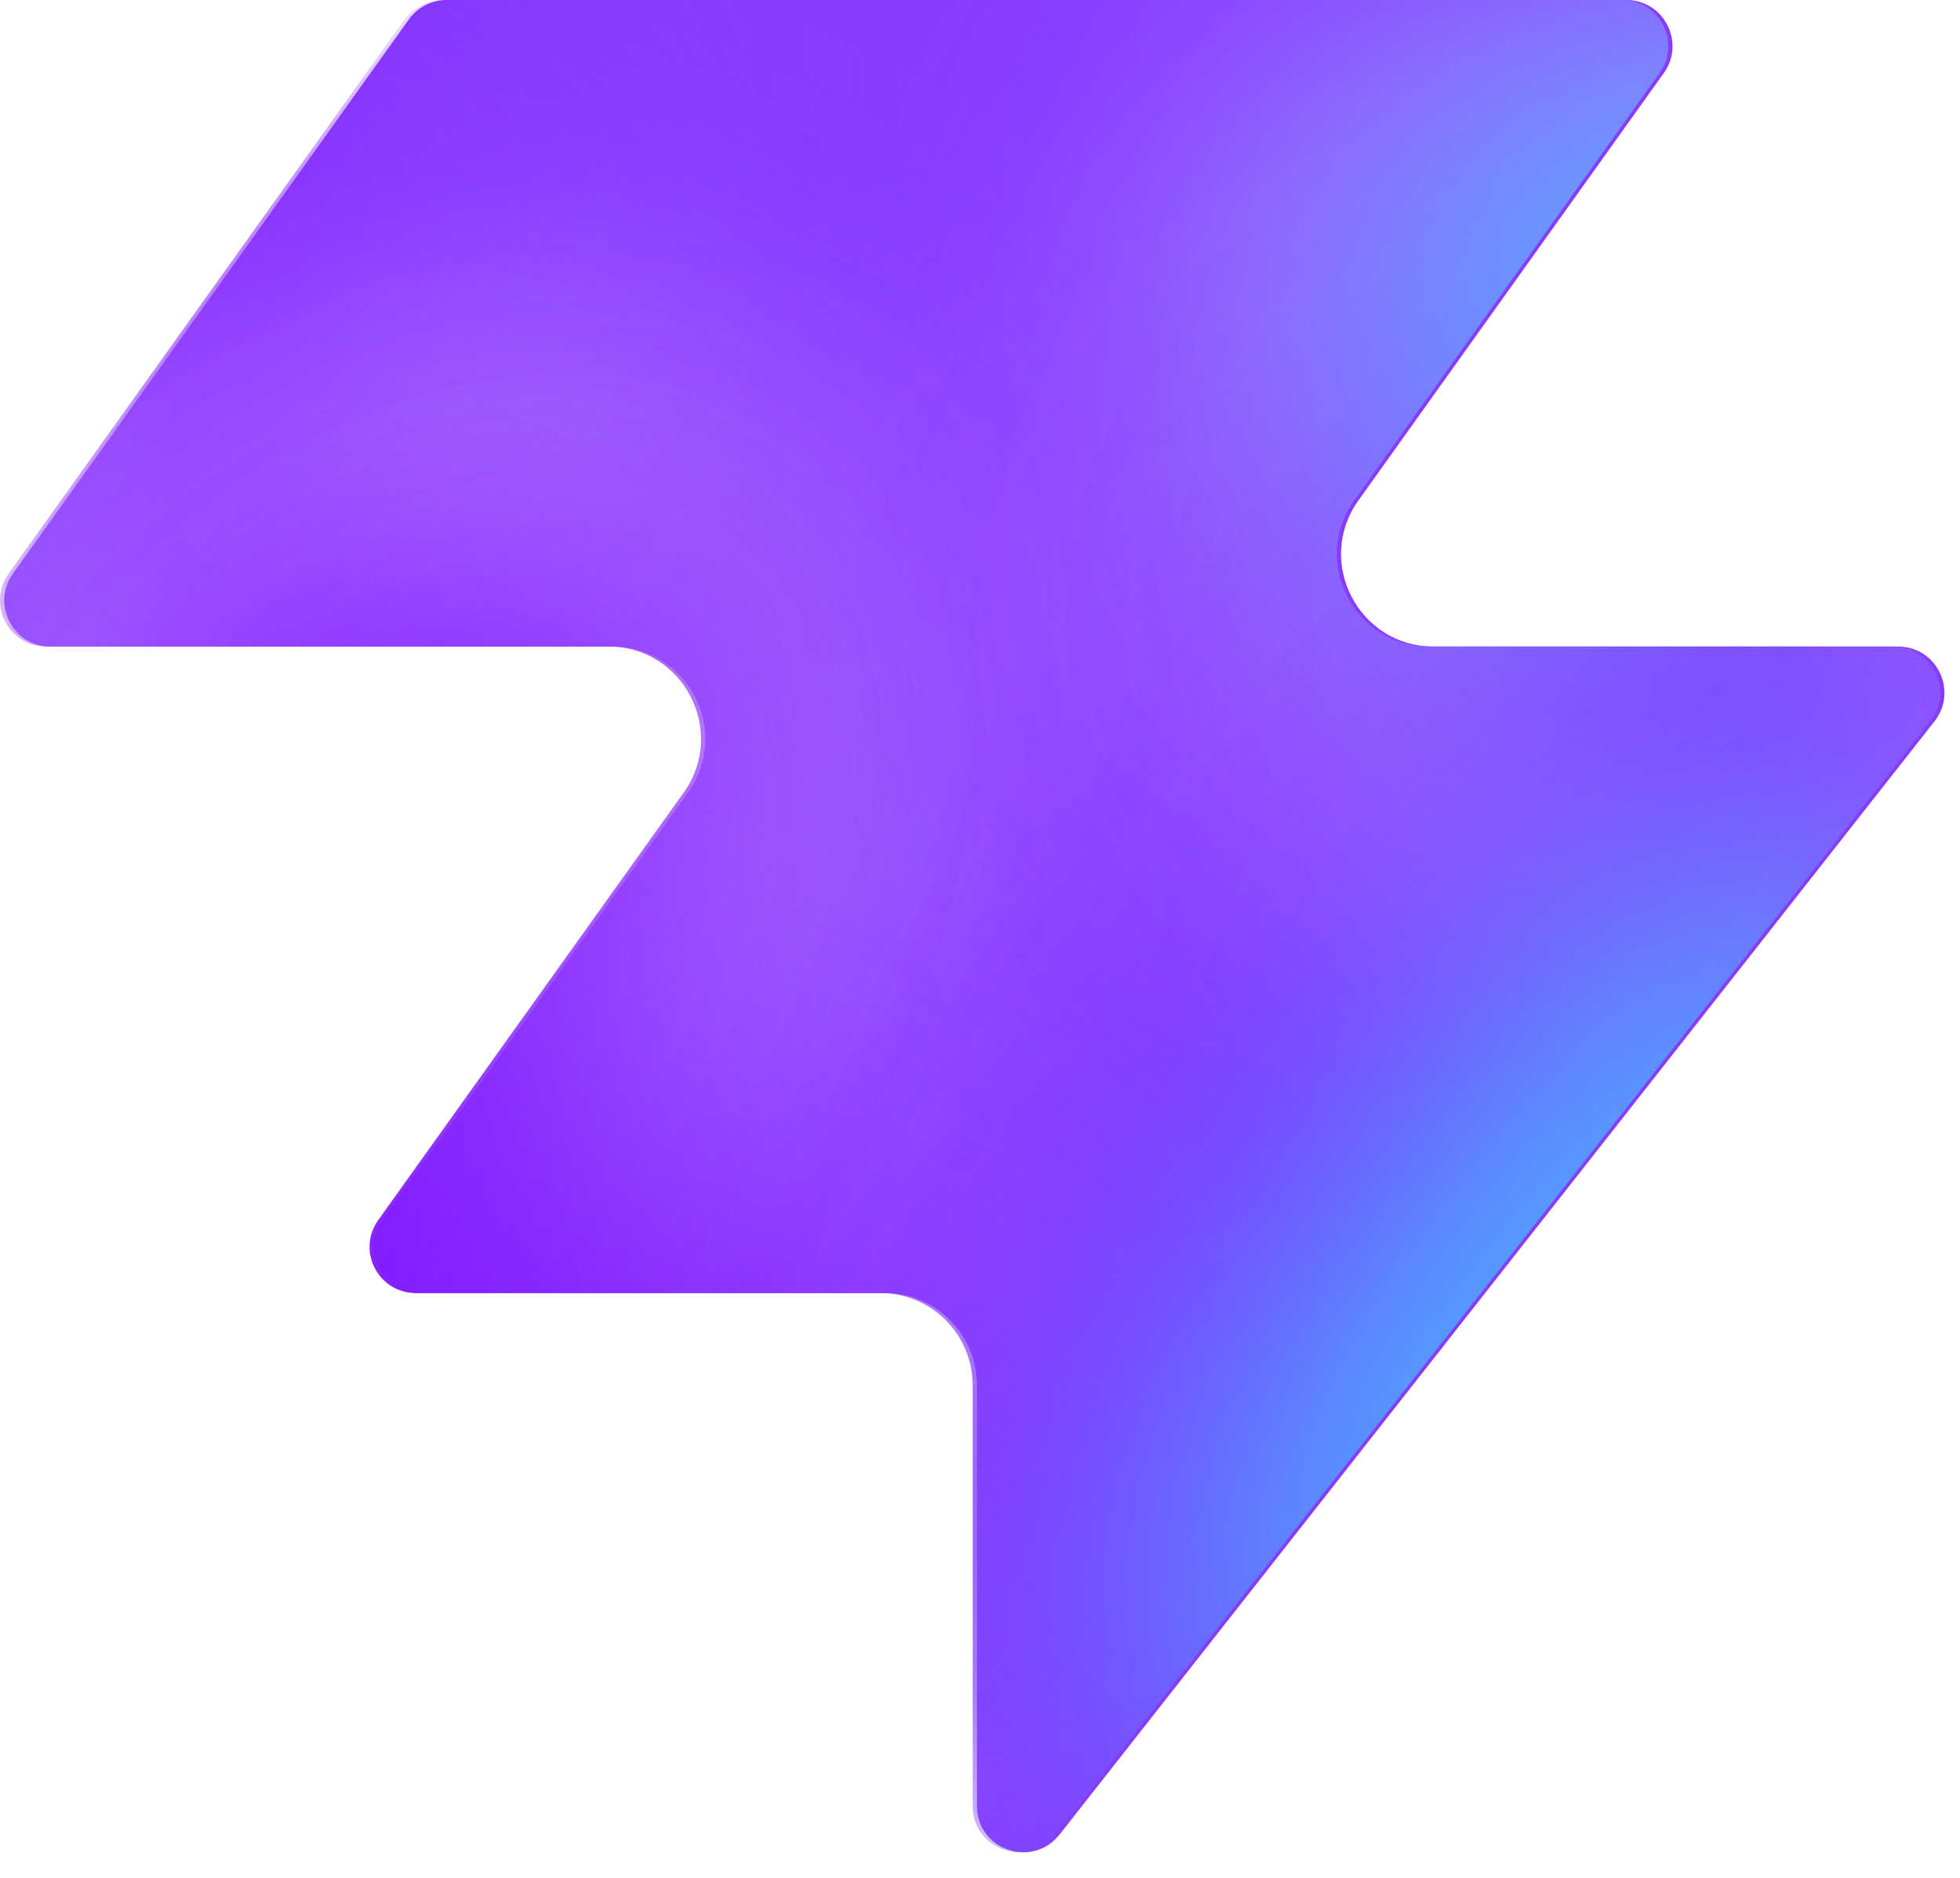
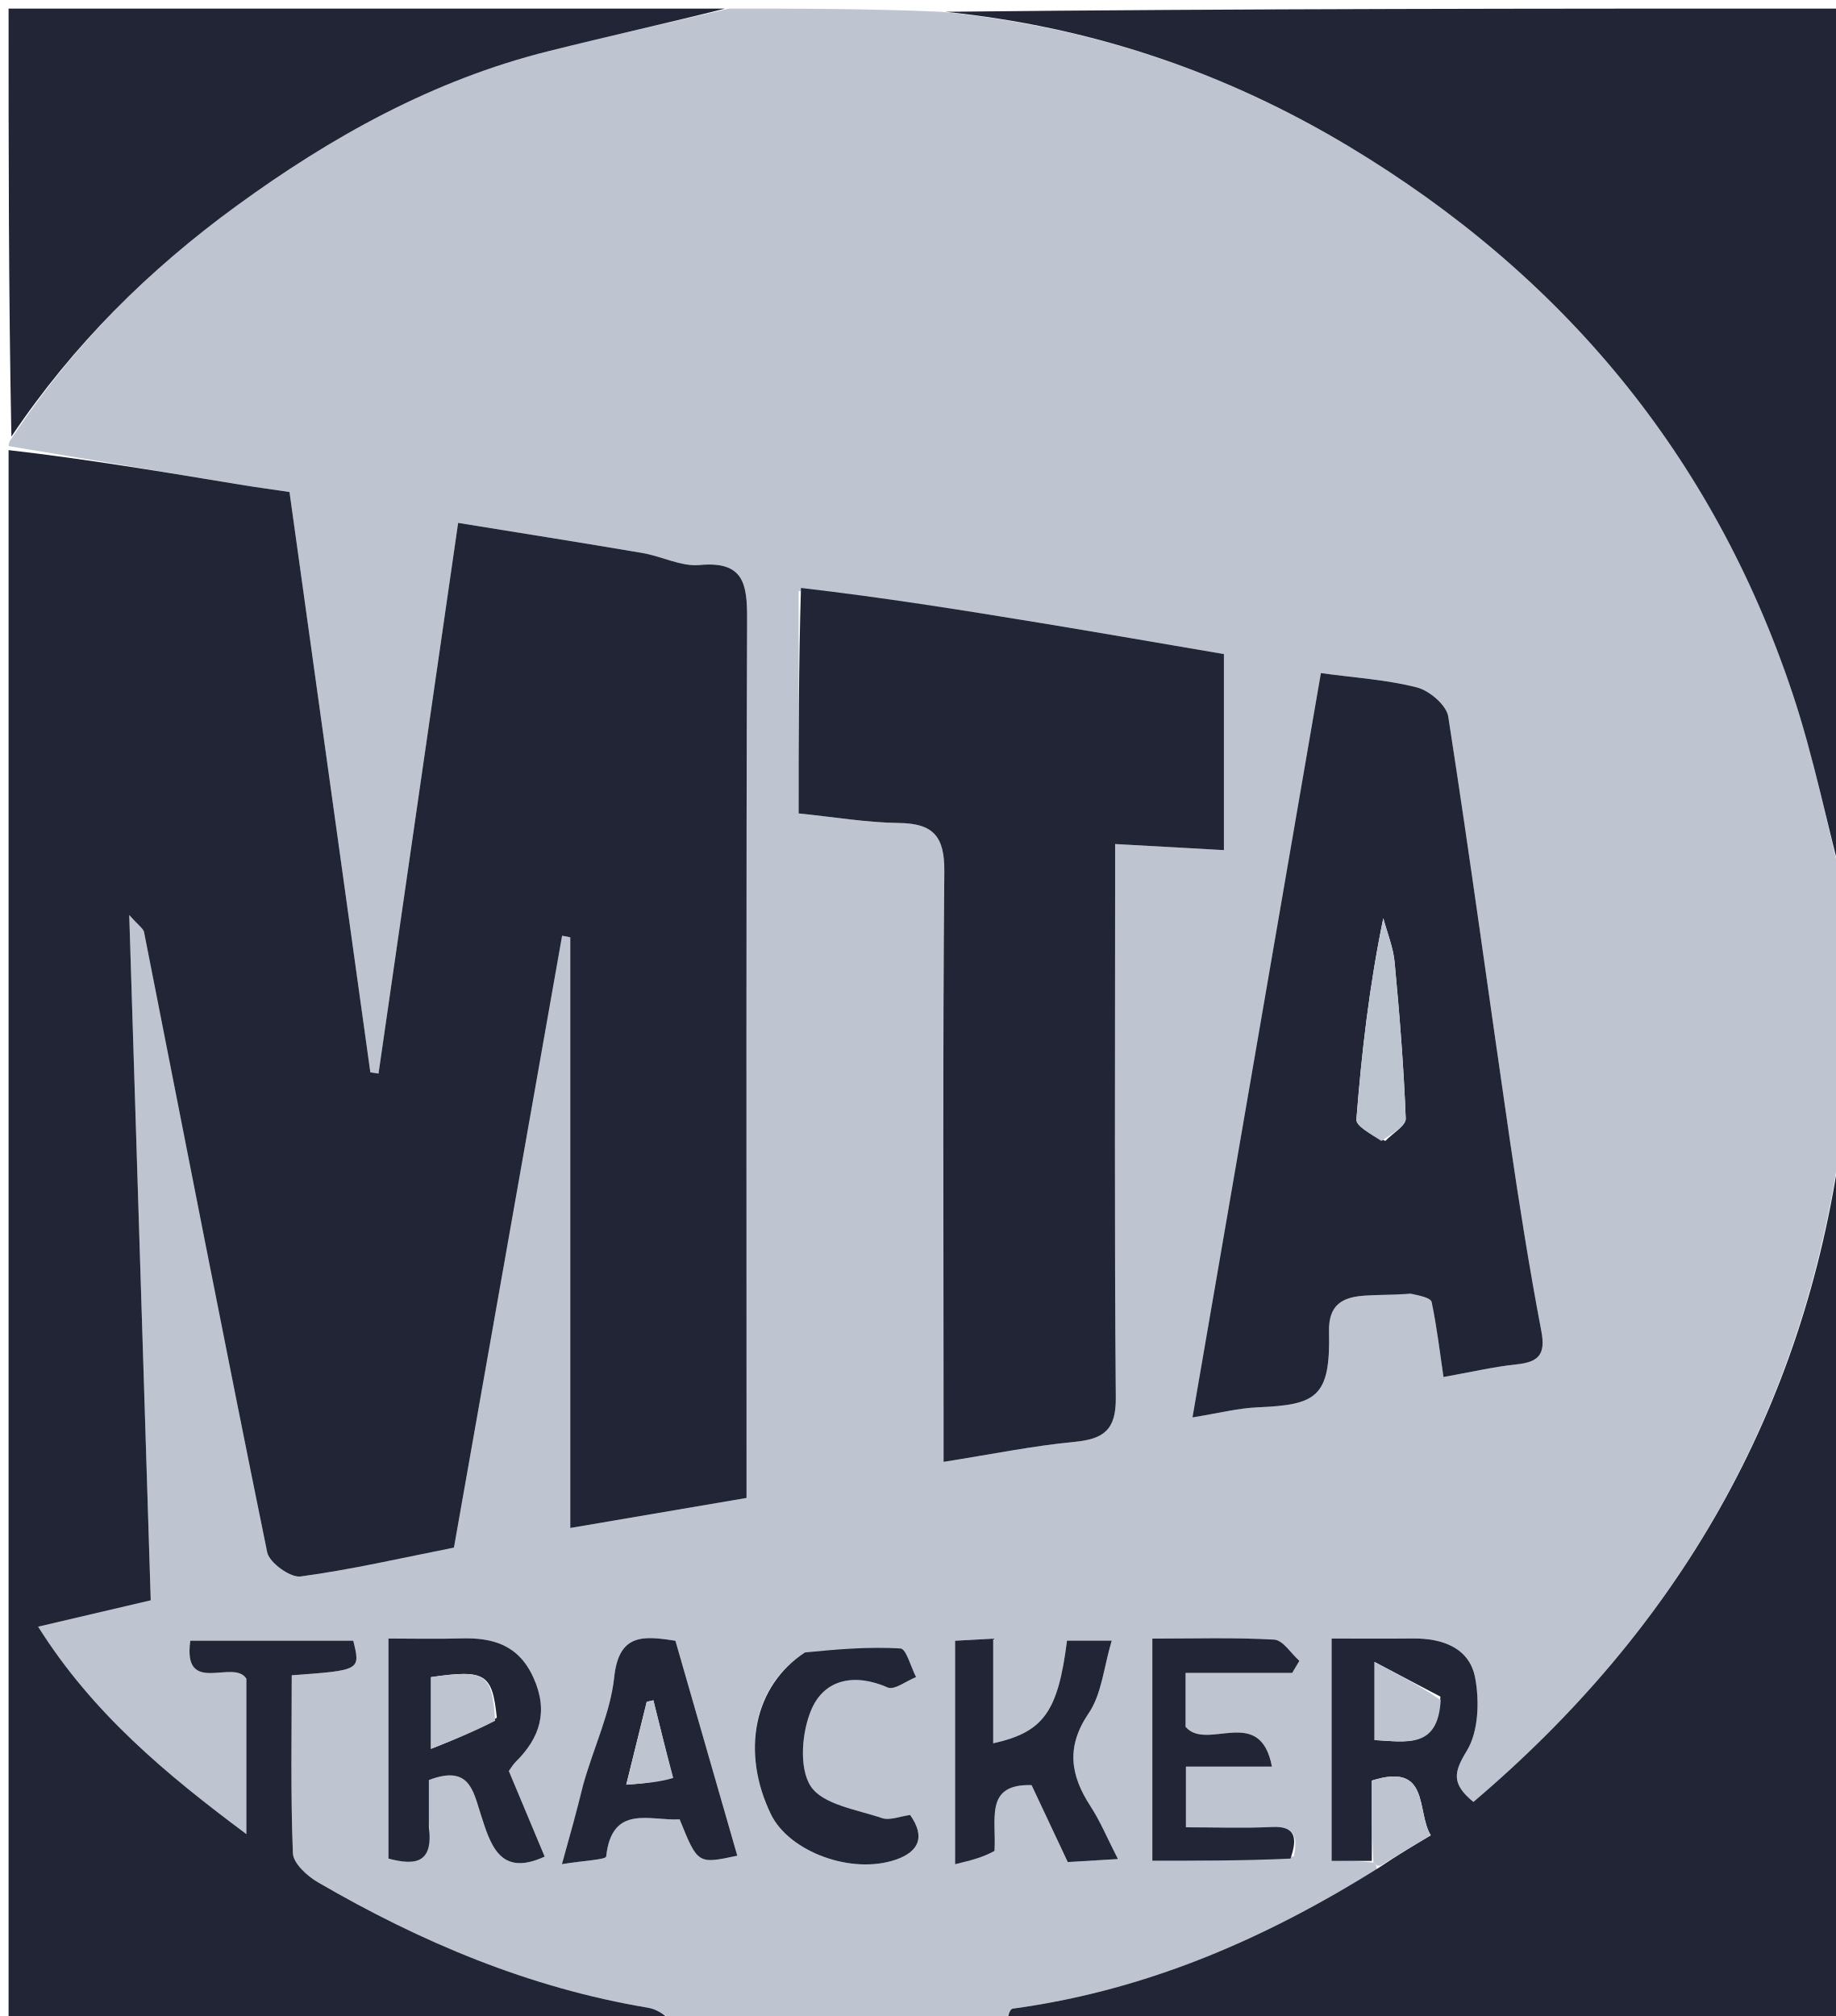
- <svg xmlns="http://www.w3.org/2000/svg" width="48" height="46" fill="none" viewBox="0 0 48 46">
-   <path fill="#863bff" d="M25.946 44.938c-.664.845-2.021.375-2.021-.698V33.937a2.26 2.26 0 0 0-2.262-2.262H10.287c-.92 0-1.456-1.04-.92-1.788l7.48-10.471c1.07-1.497 0-3.578-1.842-3.578H1.237c-.92 0-1.456-1.04-.92-1.788L10.013.474c.214-.297.556-.474.92-.474h28.894c.92 0 1.456 1.04.92 1.788l-7.48 10.471c-1.07 1.498 0 3.579 1.842 3.579h11.377c.943 0 1.473 1.088.89 1.83L25.947 44.94z" style="fill:#863bff;fill:color(display-p3 .525 .23 1);fill-opacity:1" />
-   <mask id="a" width="48" height="46" x="0" y="0" maskUnits="userSpaceOnUse" style="mask-type:alpha">
-     <path fill="#000" d="M25.842 44.938c-.664.844-2.021.375-2.021-.698V33.937a2.26 2.26 0 0 0-2.262-2.262H10.183c-.92 0-1.456-1.04-.92-1.788l7.48-10.471c1.07-1.498 0-3.579-1.842-3.579H1.133c-.92 0-1.456-1.04-.92-1.787L9.91.473c.214-.297.556-.474.92-.474h28.894c.92 0 1.456 1.04.92 1.788l-7.48 10.471c-1.07 1.498 0 3.578 1.842 3.578h11.377c.943 0 1.473 1.088.89 1.832L25.843 44.94z" style="fill:#000;fill-opacity:1" />
-   </mask>
-   <g mask="url(#a)">
-     <g filter="url(#b)">
-       <ellipse cx="5.508" cy="14.704" fill="#ede6ff" rx="5.508" ry="14.704" style="fill:#ede6ff;fill:color(display-p3 .927 .903 1);fill-opacity:1" transform="matrix(.00324 1 1 -.00324 -4.47 31.516)" />
-     </g>
-     <g filter="url(#c)">
-       <ellipse cx="10.399" cy="29.851" fill="#ede6ff" rx="10.399" ry="29.851" style="fill:#ede6ff;fill:color(display-p3 .927 .903 1);fill-opacity:1" transform="matrix(.00324 1 1 -.00324 -39.328 7.883)" />
-     </g>
-     <g filter="url(#d)">
-       <ellipse cx="5.508" cy="30.487" fill="#7e14ff" rx="5.508" ry="30.487" style="fill:#7e14ff;fill:color(display-p3 .492 .077 1);fill-opacity:1" transform="rotate(89.814 -25.913 -14.639)scale(1 -1)" />
-     </g>
-     <g filter="url(#e)">
-       <ellipse cx="5.508" cy="30.599" fill="#7e14ff" rx="5.508" ry="30.599" style="fill:#7e14ff;fill:color(display-p3 .492 .077 1);fill-opacity:1" transform="rotate(89.814 -32.644 -3.334)scale(1 -1)" />
-     </g>
-     <g filter="url(#f)">
-       <ellipse cx="5.508" cy="30.599" fill="#7e14ff" rx="5.508" ry="30.599" style="fill:#7e14ff;fill:color(display-p3 .492 .077 1);fill-opacity:1" transform="matrix(.00324 1 1 -.00324 -34.34 30.47)" />
-     </g>
-     <g filter="url(#g)">
-       <ellipse cx="14.072" cy="22.078" fill="#ede6ff" rx="14.072" ry="22.078" style="fill:#ede6ff;fill:color(display-p3 .927 .903 1);fill-opacity:1" transform="rotate(93.35 24.506 48.493)scale(-1 1)" />
-     </g>
-     <g filter="url(#h)">
-       <ellipse cx="3.47" cy="21.501" fill="#7e14ff" rx="3.47" ry="21.501" style="fill:#7e14ff;fill:color(display-p3 .492 .077 1);fill-opacity:1" transform="rotate(89.009 28.708 47.59)scale(-1 1)" />
-     </g>
-     <g filter="url(#i)">
-       <ellipse cx="3.47" cy="21.501" fill="#7e14ff" rx="3.47" ry="21.501" style="fill:#7e14ff;fill:color(display-p3 .492 .077 1);fill-opacity:1" transform="rotate(89.009 28.708 47.59)scale(-1 1)" />
-     </g>
-     <g filter="url(#j)">
-       <ellipse cx=".387" cy="8.972" fill="#7e14ff" rx="4.407" ry="29.108" style="fill:#7e14ff;fill:color(display-p3 .492 .077 1);fill-opacity:1" transform="rotate(39.51 .387 8.972)" />
-     </g>
-     <g filter="url(#k)">
-       <ellipse cx="47.523" cy="-6.092" fill="#7e14ff" rx="4.407" ry="29.108" style="fill:#7e14ff;fill:color(display-p3 .492 .077 1);fill-opacity:1" transform="rotate(37.892 47.523 -6.092)" />
-     </g>
-     <g filter="url(#l)">
-       <ellipse cx="41.412" cy="6.333" fill="#47bfff" rx="5.971" ry="9.665" style="fill:#47bfff;fill:color(display-p3 .28 .748 1);fill-opacity:1" transform="rotate(37.892 41.412 6.333)" />
-     </g>
-     <g filter="url(#m)">
-       <ellipse cx="-1.879" cy="38.332" fill="#7e14ff" rx="4.407" ry="29.108" style="fill:#7e14ff;fill:color(display-p3 .492 .077 1);fill-opacity:1" transform="rotate(37.892 -1.88 38.332)" />
-     </g>
-     <g filter="url(#n)">
-       <ellipse cx="-1.879" cy="38.332" fill="#7e14ff" rx="4.407" ry="29.108" style="fill:#7e14ff;fill:color(display-p3 .492 .077 1);fill-opacity:1" transform="rotate(37.892 -1.88 38.332)" />
-     </g>
-     <g filter="url(#o)">
-       <ellipse cx="35.651" cy="29.907" fill="#7e14ff" rx="4.407" ry="29.108" style="fill:#7e14ff;fill:color(display-p3 .492 .077 1);fill-opacity:1" transform="rotate(37.892 35.651 29.907)" />
-     </g>
-     <g filter="url(#p)">
-       <ellipse cx="38.418" cy="32.4" fill="#47bfff" rx="5.971" ry="15.297" style="fill:#47bfff;fill:color(display-p3 .28 .748 1);fill-opacity:1" transform="rotate(37.892 38.418 32.4)" />
-     </g>
-   </g>
-   <defs>
-     <filter id="b" width="60.045" height="41.654" x="-19.77" y="16.149" color-interpolation-filters="sRGB" filterUnits="userSpaceOnUse">
-       <feFlood flood-opacity="0" result="BackgroundImageFix" />
-       <feBlend in="SourceGraphic" in2="BackgroundImageFix" result="shape" />
-       <feGaussianBlur result="effect1_foregroundBlur_2002_17158" stdDeviation="7.659" />
-     </filter>
-     <filter id="c" width="90.34" height="51.437" x="-54.613" y="-7.533" color-interpolation-filters="sRGB" filterUnits="userSpaceOnUse">
-       <feFlood flood-opacity="0" result="BackgroundImageFix" />
-       <feBlend in="SourceGraphic" in2="BackgroundImageFix" result="shape" />
-       <feGaussianBlur result="effect1_foregroundBlur_2002_17158" stdDeviation="7.659" />
-     </filter>
-     <filter id="d" width="79.355" height="29.4" x="-49.64" y="2.03" color-interpolation-filters="sRGB" filterUnits="userSpaceOnUse">
-       <feFlood flood-opacity="0" result="BackgroundImageFix" />
-       <feBlend in="SourceGraphic" in2="BackgroundImageFix" result="shape" />
-       <feGaussianBlur result="effect1_foregroundBlur_2002_17158" stdDeviation="4.596" />
-     </filter>
-     <filter id="e" width="79.579" height="29.4" x="-45.045" y="20.029" color-interpolation-filters="sRGB" filterUnits="userSpaceOnUse">
-       <feFlood flood-opacity="0" result="BackgroundImageFix" />
-       <feBlend in="SourceGraphic" in2="BackgroundImageFix" result="shape" />
-       <feGaussianBlur result="effect1_foregroundBlur_2002_17158" stdDeviation="4.596" />
-     </filter>
-     <filter id="f" width="79.579" height="29.4" x="-43.513" y="21.178" color-interpolation-filters="sRGB" filterUnits="userSpaceOnUse">
-       <feFlood flood-opacity="0" result="BackgroundImageFix" />
-       <feBlend in="SourceGraphic" in2="BackgroundImageFix" result="shape" />
-       <feGaussianBlur result="effect1_foregroundBlur_2002_17158" stdDeviation="4.596" />
-     </filter>
-     <filter id="g" width="74.749" height="58.852" x="15.756" y="-17.901" color-interpolation-filters="sRGB" filterUnits="userSpaceOnUse">
-       <feFlood flood-opacity="0" result="BackgroundImageFix" />
-       <feBlend in="SourceGraphic" in2="BackgroundImageFix" result="shape" />
-       <feGaussianBlur result="effect1_foregroundBlur_2002_17158" stdDeviation="7.659" />
-     </filter>
-     <filter id="h" width="61.377" height="25.362" x="23.548" y="2.284" color-interpolation-filters="sRGB" filterUnits="userSpaceOnUse">
-       <feFlood flood-opacity="0" result="BackgroundImageFix" />
-       <feBlend in="SourceGraphic" in2="BackgroundImageFix" result="shape" />
-       <feGaussianBlur result="effect1_foregroundBlur_2002_17158" stdDeviation="4.596" />
-     </filter>
-     <filter id="i" width="61.377" height="25.362" x="23.548" y="2.284" color-interpolation-filters="sRGB" filterUnits="userSpaceOnUse">
-       <feFlood flood-opacity="0" result="BackgroundImageFix" />
-       <feBlend in="SourceGraphic" in2="BackgroundImageFix" result="shape" />
-       <feGaussianBlur result="effect1_foregroundBlur_2002_17158" stdDeviation="4.596" />
-     </filter>
-     <filter id="j" width="56.045" height="63.649" x="-27.636" y="-22.853" color-interpolation-filters="sRGB" filterUnits="userSpaceOnUse">
-       <feFlood flood-opacity="0" result="BackgroundImageFix" />
-       <feBlend in="SourceGraphic" in2="BackgroundImageFix" result="shape" />
-       <feGaussianBlur result="effect1_foregroundBlur_2002_17158" stdDeviation="4.596" />
-     </filter>
-     <filter id="k" width="54.814" height="64.646" x="20.116" y="-38.415" color-interpolation-filters="sRGB" filterUnits="userSpaceOnUse">
-       <feFlood flood-opacity="0" result="BackgroundImageFix" />
-       <feBlend in="SourceGraphic" in2="BackgroundImageFix" result="shape" />
-       <feGaussianBlur result="effect1_foregroundBlur_2002_17158" stdDeviation="4.596" />
-     </filter>
-     <filter id="l" width="33.541" height="35.313" x="24.641" y="-11.323" color-interpolation-filters="sRGB" filterUnits="userSpaceOnUse">
-       <feFlood flood-opacity="0" result="BackgroundImageFix" />
-       <feBlend in="SourceGraphic" in2="BackgroundImageFix" result="shape" />
-       <feGaussianBlur result="effect1_foregroundBlur_2002_17158" stdDeviation="4.596" />
-     </filter>
-     <filter id="m" width="54.814" height="64.646" x="-29.286" y="6.009" color-interpolation-filters="sRGB" filterUnits="userSpaceOnUse">
-       <feFlood flood-opacity="0" result="BackgroundImageFix" />
-       <feBlend in="SourceGraphic" in2="BackgroundImageFix" result="shape" />
-       <feGaussianBlur result="effect1_foregroundBlur_2002_17158" stdDeviation="4.596" />
-     </filter>
-     <filter id="n" width="54.814" height="64.646" x="-29.286" y="6.009" color-interpolation-filters="sRGB" filterUnits="userSpaceOnUse">
-       <feFlood flood-opacity="0" result="BackgroundImageFix" />
-       <feBlend in="SourceGraphic" in2="BackgroundImageFix" result="shape" />
-       <feGaussianBlur result="effect1_foregroundBlur_2002_17158" stdDeviation="4.596" />
-     </filter>
-     <filter id="o" width="54.814" height="64.646" x="8.244" y="-2.416" color-interpolation-filters="sRGB" filterUnits="userSpaceOnUse">
-       <feFlood flood-opacity="0" result="BackgroundImageFix" />
-       <feBlend in="SourceGraphic" in2="BackgroundImageFix" result="shape" />
-       <feGaussianBlur result="effect1_foregroundBlur_2002_17158" stdDeviation="4.596" />
-     </filter>
-     <filter id="p" width="39.409" height="43.623" x="18.713" y="10.588" color-interpolation-filters="sRGB" filterUnits="userSpaceOnUse">
-       <feFlood flood-opacity="0" result="BackgroundImageFix" />
-       <feBlend in="SourceGraphic" in2="BackgroundImageFix" result="shape" />
-       <feGaussianBlur result="effect1_foregroundBlur_2002_17158" stdDeviation="4.596" />
-     </filter>
-   </defs>
+ <svg xmlns="http://www.w3.org/2000/svg" version="1.1" id="Layer_1" x="0px" y="0px" width="100%" viewBox="0 0 214 235" enable-background="new 0 0 214 235" xml:space="preserve">
+   <path fill="#BEC5D1" opacity="1" stroke="none" d=" M85,1   C93.021,1 101.042,1 109.715,1.374   C127.213,3.114 142.805,8.386 157.241,17.061   C182.145,32.027 199.683,53.098 208.935,80.724   C211.475,88.309 213.006,96.232 215,104   C215,113.354 215,122.708 214.63,132.709   C210.286,164.602 195.595,189.825 171.764,210.048   C169.179,207.917 169.477,206.576 170.993,204.095   C172.365,201.848 172.489,198.312 171.969,195.57   C171.308,192.082 168.153,190.959 164.715,190.994   C161.605,191.026 158.495,191.001 155.238,191.001   C155.238,199.944 155.238,208.354 155.238,216.922   C156.958,216.922 158.44,216.922 160.111,217.115   C160.43,217.43 160.56,217.553 160.457,217.936   C147.2,226.215 133.36,232.059 118.079,234.142   C117.643,234.202 117.356,235.356 117,236   C116.556,236 116.111,236 115.305,235.606   C113.295,235.474 111.648,235.737 110,236   C101.979,236 93.958,236 85.314,235.645   C83.127,235.526 81.563,235.763 80,236   C79.556,236 79.111,236 78.61,235.643   C77.549,234.858 76.582,234.209 75.535,234.035   C61.726,231.729 49.067,226.393 37.054,219.409   C35.806,218.684 34.192,217.208 34.145,216.024   C33.87,209.098 34.01,202.156 34.01,195.282   C42.036,194.699 42.036,194.699 41.181,191.25   C34.871,191.25 28.586,191.25 22.187,191.25   C21.268,197.785 27.263,193.299 28.721,195.686   C28.721,201.593 28.721,207.474 28.721,213.795   C19.309,206.785 10.754,199.659 4.447,189.618   C9.01,188.55 12.899,187.64 17.573,186.545   C16.745,160.16 15.921,133.912 15.066,106.657   C16.198,107.938 16.712,108.249 16.791,108.647   C21.552,132.751 26.229,156.873 31.149,180.945   C31.396,182.157 33.846,183.926 35.045,183.765   C40.983,182.965 46.845,181.603 52.921,180.402   C57.115,156.678 61.323,132.877 65.531,109.076   C65.848,109.137 66.164,109.199 66.481,109.26   C66.481,132.089 66.481,154.918 66.481,178.113   C73.244,176.961 79.939,175.821 87.03,174.613   C87.03,172.889 87.03,171.253 87.03,169.617   C87.03,137.134 86.977,104.65 87.096,72.167   C87.111,68.058 86.71,65.382 81.561,65.862   C79.411,66.062 77.157,64.849 74.919,64.467   C67.766,63.249 60.599,62.119 53.408,60.951   C50.26,82.721 47.193,103.932 44.126,125.144   C43.809,125.097 43.492,125.049 43.175,125.002   C40.024,102.391 36.874,79.779 33.75,57.352   C31.545,57.025 29.762,56.786 27.989,56.493   C18.991,55.003 9.996,53.499 1,52   C1,52 1,51.5 1.33,51.141   C8.526,40.177 17.362,31.447 27.51,24.043   C38.604,15.95 50.482,9.327 63.932,5.966   C70.932,4.217 77.976,2.649 85,1  M93.104,68.907   C93.104,77.519 93.104,86.131 93.104,94.818   C97.308,95.245 101.053,95.887 104.805,95.934   C108.824,95.984 110.126,97.511 110.088,101.595   C109.898,122.586 110,143.579 110,164.571   C110,166.33 110,168.089 110,170.406   C115.597,169.523 120.405,168.539 125.263,168.075   C128.666,167.75 130.11,166.678 130.079,162.956   C129.911,143.131 130,123.305 130,103.479   C130,101.709 130,99.939 130,98.386   C134.608,98.644 138.625,98.869 142.684,99.097   C142.684,90.978 142.684,83.57 142.684,76.244   C135.285,74.986 128.211,73.751 121.125,72.586   C111.971,71.082 102.809,69.634 93.104,68.907  M164.85,150.644   C165.562,151.02 166.795,151.286 166.901,151.789   C167.514,154.71 167.861,157.688 168.28,160.516   C171.361,159.967 174.074,159.332 176.822,159.039   C179.368,158.767 180.207,157.896 179.689,155.174   C178.29,147.811 177.115,140.402 176.03,132.985   C173.619,116.502 171.392,99.993 168.836,83.533   C168.629,82.201 166.644,80.505 165.19,80.133   C161.656,79.228 157.949,79.004 153.986,78.461   C149.007,107.321 144.068,135.95 139.017,165.225   C141.934,164.759 144.291,164.147 146.671,164.046   C153.457,163.757 155.114,162.874 154.935,155.251   C154.86,152.087 156.473,151.222 159.032,151.033   C160.69,150.911 162.361,150.968 164.85,150.644  M50,212.467   C50,210.697 50,208.926 50,207.493   C54.702,205.7 55.152,208.725 56.017,211.405   C57.168,214.974 58.225,218.854 63.497,216.418   C62.119,213.129 60.738,209.832 59.32,206.446   C59.531,206.161 59.779,205.713 60.129,205.366   C62.968,202.551 63.945,199.468 62.195,195.575   C60.484,191.771 57.493,190.871 53.757,190.984   C50.975,191.068 48.189,191 45.284,191   C45.284,199.92 45.284,208.324 45.284,216.651   C48.469,217.499 50.534,217.164 50,212.467  M115.981,215.31   C116.23,212.186 114.651,207.921 120.26,208.088   C121.703,211.157 123.068,214.058 124.478,217.057   C126.436,216.938 128.145,216.835 130.328,216.703   C129.082,214.274 128.274,212.31 127.135,210.56   C124.773,206.93 124.255,203.618 126.927,199.689   C128.436,197.471 128.665,194.382 129.602,191.245   C127.175,191.245 125.767,191.245 124.39,191.245   C123.339,199.544 121.672,201.903 115.787,203.213   C115.787,199.192 115.787,195.245 115.787,191.011   C114.046,191.107 112.659,191.185 111.344,191.258   C111.344,200.051 111.344,208.451 111.344,217.308   C113.141,216.87 114.509,216.537 115.981,215.31  M67.99,208.428   C67.236,211.123 66.483,213.818 65.51,217.299   C68.03,216.885 70.628,216.783 70.669,216.404   C71.336,210.249 75.804,212.278 79.233,212.078   C81.344,217.303 81.344,217.303 85.953,216.315   C83.541,207.938 81.131,199.568 78.74,191.261   C74.914,190.654 72.146,190.444 71.603,195.51   C71.163,199.619 69.263,203.571 67.99,208.428  M150.83,216.398   C151.251,214.331 151.111,212.829 148.309,212.966   C145.032,213.126 141.742,213.004 138.255,213.004   C138.255,210.505 138.255,208.455 138.255,205.932   C141.575,205.932 144.651,205.932 148.281,205.932   C146.905,198.645 140.695,204.212 138.214,201.29   C138.214,199.358 138.214,197.418 138.214,195.004   C142.484,195.004 146.563,195.004 150.643,195.004   C150.922,194.536 151.2,194.068 151.479,193.601   C150.502,192.736 149.563,191.182 148.54,191.125   C143.805,190.858 139.046,191.007 134.337,191.007   C134.337,200.005 134.337,208.374 134.337,216.903   C139.801,216.903 144.928,216.903 150.83,216.398  M93.546,192.885   C87.877,196.516 86.356,204.2 89.867,211.47   C91.98,215.846 99.244,218.554 104.42,216.779   C107.125,215.852 107.901,214.117 106.103,211.567   C104.941,211.717 103.731,212.241 102.806,211.926   C99.876,210.927 95.906,210.359 94.511,208.213   C93.116,206.065 93.469,201.837 94.623,199.209   C96.167,195.693 99.684,195.035 103.486,196.705   C104.261,197.046 105.674,195.935 106.793,195.493   C106.192,194.326 105.649,192.195 104.979,192.154   C101.386,191.935 97.761,192.237 93.546,192.885  z" />
+   <path fill="#222536" opacity="1" stroke="none" d=" M1,52.469   C9.996,53.499 18.991,55.003 27.989,56.493   C29.762,56.786 31.545,57.025 33.75,57.352   C36.874,79.779 40.024,102.391 43.175,125.002   C43.492,125.049 43.809,125.097 44.126,125.144   C47.193,103.932 50.26,82.721 53.408,60.951   C60.599,62.119 67.766,63.249 74.919,64.467   C77.157,64.849 79.411,66.062 81.561,65.862   C86.71,65.382 87.111,68.058 87.096,72.167   C86.977,104.65 87.03,137.134 87.03,169.617   C87.03,171.253 87.03,172.889 87.03,174.613   C79.939,175.821 73.244,176.961 66.481,178.113   C66.481,154.918 66.481,132.089 66.481,109.26   C66.164,109.199 65.848,109.137 65.531,109.076   C61.323,132.877 57.115,156.678 52.921,180.402   C46.845,181.603 40.983,182.965 35.045,183.765   C33.846,183.926 31.396,182.157 31.149,180.945   C26.229,156.873 21.552,132.751 16.791,108.647   C16.712,108.249 16.198,107.938 15.066,106.657   C15.921,133.912 16.745,160.16 17.573,186.545   C12.899,187.64 9.01,188.55 4.447,189.618   C10.754,199.659 19.309,206.785 28.721,213.795   C28.721,207.474 28.721,201.593 28.721,195.686   C27.263,193.299 21.268,197.785 22.187,191.25   C28.586,191.25 34.871,191.25 41.181,191.25   C42.036,194.699 42.036,194.699 34.01,195.282   C34.01,202.156 33.87,209.098 34.145,216.024   C34.192,217.208 35.806,218.684 37.054,219.409   C49.067,226.393 61.726,231.729 75.535,234.035   C76.582,234.209 77.549,234.858 78.277,235.643   C52.376,236 26.753,236 1,236   C1,174.979 1,113.958 1,52.469  z" />
+   <path fill="#222536" opacity="1" stroke="none" d=" M159.923,216.922   C158.44,216.922 156.958,216.922 155.238,216.922   C155.238,208.354 155.238,199.944 155.238,191.001   C158.495,191.001 161.605,191.026 164.715,190.994   C168.153,190.959 171.308,192.082 171.969,195.57   C172.489,198.312 172.365,201.848 170.993,204.095   C169.477,206.576 169.179,207.917 171.764,210.048   C195.595,189.825 210.286,164.602 214.63,133.177   C215,167.258 215,201.517 215,236   C182.646,236 150.292,236 117.469,236   C117.356,235.356 117.643,234.202 118.079,234.142   C133.36,232.059 147.2,226.215 160.724,217.725   C163.003,216.196 164.782,215.135 166.795,213.935   C165.088,211.134 166.751,205.388 159.923,207.56   C159.923,210.719 159.923,213.821 159.923,216.922  M167.922,197.772   C165.63,196.566 163.339,195.361 160.242,193.732   C160.242,197.869 160.242,200.262 160.242,202.837   C163.91,203.012 167.642,203.935 167.922,197.772  z" />
+   <path fill="#222536" opacity="1" stroke="none" d=" M215,103.531   C213.006,96.232 211.475,88.309 208.935,80.724   C199.683,53.098 182.145,32.027 157.241,17.061   C142.805,8.386 127.213,3.114 110.184,1.374   C144.926,1 179.852,1 215,1   C215,35.021 215,69.042 215,103.531  z" />
+   <path fill="#222536" opacity="1" stroke="none" d=" M84.531,1   C77.976,2.649 70.932,4.217 63.932,5.966   C50.482,9.327 38.604,15.95 27.51,24.043   C17.362,31.447 8.526,40.177 1.33,50.891   C1,34.388 1,17.776 1,1   C28.687,1 56.375,1 84.531,1  z" />
+   <path fill="#222536" opacity="1" stroke="none" d=" M80.417,236   C81.563,235.763 83.127,235.526 84.845,235.645   C83.611,236 82.222,236 80.417,236  z" />
+   <path fill="#222536" opacity="1" stroke="none" d=" M110.417,236   C111.648,235.737 113.295,235.474 114.972,235.606   C113.611,236 112.222,236 110.417,236  z" />
+   <path fill="#222536" opacity="1" stroke="none" d=" M93.377,68.535   C102.809,69.634 111.971,71.082 121.125,72.586   C128.211,73.751 135.285,74.986 142.684,76.244   C142.684,83.57 142.684,90.978 142.684,99.097   C138.625,98.869 134.608,98.644 130,98.386   C130,99.939 130,101.709 130,103.479   C130,123.305 129.911,143.131 130.079,162.956   C130.11,166.678 128.666,167.75 125.263,168.075   C120.405,168.539 115.597,169.523 110,170.406   C110,168.089 110,166.33 110,164.571   C110,143.579 109.898,122.586 110.088,101.595   C110.126,97.511 108.824,95.984 104.805,95.934   C101.053,95.887 97.308,95.245 93.104,94.818   C93.104,86.131 93.104,77.519 93.377,68.535  z" />
+   <path fill="#222536" opacity="1" stroke="none" d=" M164.438,150.794   C162.361,150.968 160.69,150.911 159.032,151.033   C156.473,151.222 154.86,152.087 154.935,155.251   C155.114,162.874 153.457,163.757 146.671,164.046   C144.291,164.147 141.934,164.759 139.017,165.225   C144.068,135.95 149.007,107.321 153.986,78.461   C157.949,79.004 161.656,79.228 165.19,80.133   C166.644,80.505 168.629,82.201 168.836,83.533   C171.392,99.993 173.619,116.502 176.03,132.985   C177.115,140.402 178.29,147.811 179.689,155.174   C180.207,157.896 179.368,158.767 176.822,159.039   C174.074,159.332 171.361,159.967 168.28,160.516   C167.861,157.688 167.514,154.71 166.901,151.789   C166.795,151.286 165.562,151.02 164.438,150.794  M161.498,132.997   C162.331,132.126 163.91,131.226 163.878,130.389   C163.643,124.305 163.154,118.228 162.582,112.163   C162.419,110.428 161.718,108.742 161.263,107.034   C159.626,114.951 158.737,122.706 158.128,130.484   C158.068,131.253 159.726,132.156 161.498,132.997  z" />
+   <path fill="#222536" opacity="1" stroke="none" d=" M50,212.925   C50.534,217.164 48.469,217.499 45.284,216.651   C45.284,208.324 45.284,199.92 45.284,191   C48.189,191 50.975,191.068 53.757,190.984   C57.493,190.871 60.484,191.771 62.195,195.575   C63.945,199.468 62.968,202.551 60.129,205.366   C59.779,205.713 59.531,206.161 59.32,206.446   C60.738,209.832 62.119,213.129 63.497,216.418   C58.225,218.854 57.168,214.974 56.017,211.405   C55.152,208.725 54.702,205.7 50,207.493   C50,208.926 50,210.697 50,212.925  M57.921,200.231   C57.381,195.082 56.588,194.581 50.245,195.5   C50.245,197.875 50.245,200.268 50.245,203.86   C53.072,202.728 55.298,201.836 57.921,200.231  z" />
+   <path fill="#222536" opacity="1" stroke="none" d=" M115.928,215.757   C114.509,216.537 113.141,216.87 111.344,217.308   C111.344,208.451 111.344,200.051 111.344,191.258   C112.659,191.185 114.046,191.107 115.787,191.011   C115.787,195.245 115.787,199.192 115.787,203.213   C121.672,201.903 123.339,199.544 124.39,191.245   C125.767,191.245 127.175,191.245 129.602,191.245   C128.665,194.382 128.436,197.471 126.927,199.689   C124.255,203.618 124.773,206.93 127.135,210.56   C128.274,212.31 129.082,214.274 130.328,216.703   C128.145,216.835 126.436,216.938 124.478,217.057   C123.068,214.058 121.703,211.157 120.26,208.088   C114.651,207.921 116.23,212.186 115.928,215.757  z" />
+   <path fill="#222536" opacity="1" stroke="none" d=" M68,208.01   C69.263,203.571 71.163,199.619 71.603,195.51   C72.146,190.444 74.914,190.654 78.74,191.261   C81.131,199.568 83.541,207.938 85.953,216.315   C81.344,217.303 81.344,217.303 79.233,212.078   C75.804,212.278 71.336,210.249 70.669,216.404   C70.628,216.783 68.03,216.885 65.51,217.299   C66.483,213.818 67.236,211.123 68,208.01  M78.326,206.879   C77.608,203.986 76.889,201.093 76.17,198.2   C75.912,198.258 75.654,198.315 75.396,198.373   C74.641,201.426 73.887,204.48 73.008,208.036   C75.122,207.881 76.885,207.751 78.326,206.879  z" />
+   <path fill="#222536" opacity="1" stroke="none" d=" M150.443,216.651   C144.928,216.903 139.801,216.903 134.337,216.903   C134.337,208.374 134.337,200.005 134.337,191.007   C139.046,191.007 143.805,190.858 148.54,191.125   C149.563,191.182 150.502,192.736 151.479,193.601   C151.2,194.068 150.922,194.536 150.643,195.004   C146.563,195.004 142.484,195.004 138.214,195.004   C138.214,197.418 138.214,199.358 138.214,201.29   C140.695,204.212 146.905,198.645 148.281,205.932   C144.651,205.932 141.575,205.932 138.255,205.932   C138.255,208.455 138.255,210.505 138.255,213.004   C141.742,213.004 145.032,213.126 148.309,212.966   C151.111,212.829 151.251,214.331 150.443,216.651  z" />
+   <path fill="#222536" opacity="1" stroke="none" d=" M93.846,192.622   C97.761,192.237 101.386,191.935 104.979,192.154   C105.649,192.195 106.192,194.326 106.793,195.493   C105.674,195.935 104.261,197.046 103.486,196.705   C99.684,195.035 96.167,195.693 94.623,199.209   C93.469,201.837 93.116,206.065 94.511,208.213   C95.906,210.359 99.876,210.927 102.806,211.926   C103.731,212.241 104.941,211.717 106.103,211.567   C107.901,214.117 107.125,215.852 104.42,216.779   C99.244,218.554 91.98,215.846 89.867,211.47   C86.356,204.2 87.877,196.516 93.846,192.622  z" />
+   <path fill="#BEC5D1" opacity="1" stroke="none" d=" M167.954,198.183   C167.642,203.935 163.91,203.012 160.242,202.837   C160.242,200.262 160.242,197.869 160.242,193.732   C163.339,195.361 165.63,196.566 167.954,198.183  z" />
+   <path fill="#BEC5D1" opacity="1" stroke="none" d=" M160.111,217.115   C159.923,213.821 159.923,210.719 159.923,207.56   C166.751,205.388 165.088,211.134 166.795,213.935   C164.782,215.135 163.003,216.196 160.958,217.466   C160.56,217.553 160.43,217.43 160.111,217.115  z" />
+   <path fill="#BDC5D1" opacity="1" stroke="none" d=" M161.043,132.997   C159.726,132.156 158.068,131.253 158.128,130.484   C158.737,122.706 159.626,114.951 161.263,107.034   C161.718,108.742 162.419,110.428 162.582,112.163   C163.154,118.228 163.643,124.305 163.878,130.389   C163.91,131.226 162.331,132.126 161.043,132.997  z" />
+   <path fill="#BEC5D1" opacity="1" stroke="none" d=" M57.723,200.588   C55.298,201.836 53.072,202.728 50.245,203.86   C50.245,200.268 50.245,197.875 50.245,195.5   C56.588,194.581 57.381,195.082 57.723,200.588  z" />
+   <path fill="#BEC5D1" opacity="1" stroke="none" d=" M78.488,207.25   C76.885,207.751 75.122,207.881 73.008,208.036   C73.887,204.48 74.641,201.426 75.396,198.373   C75.654,198.315 75.912,198.258 76.17,198.2   C76.889,201.093 77.608,203.986 78.488,207.25  z" />
</svg>
